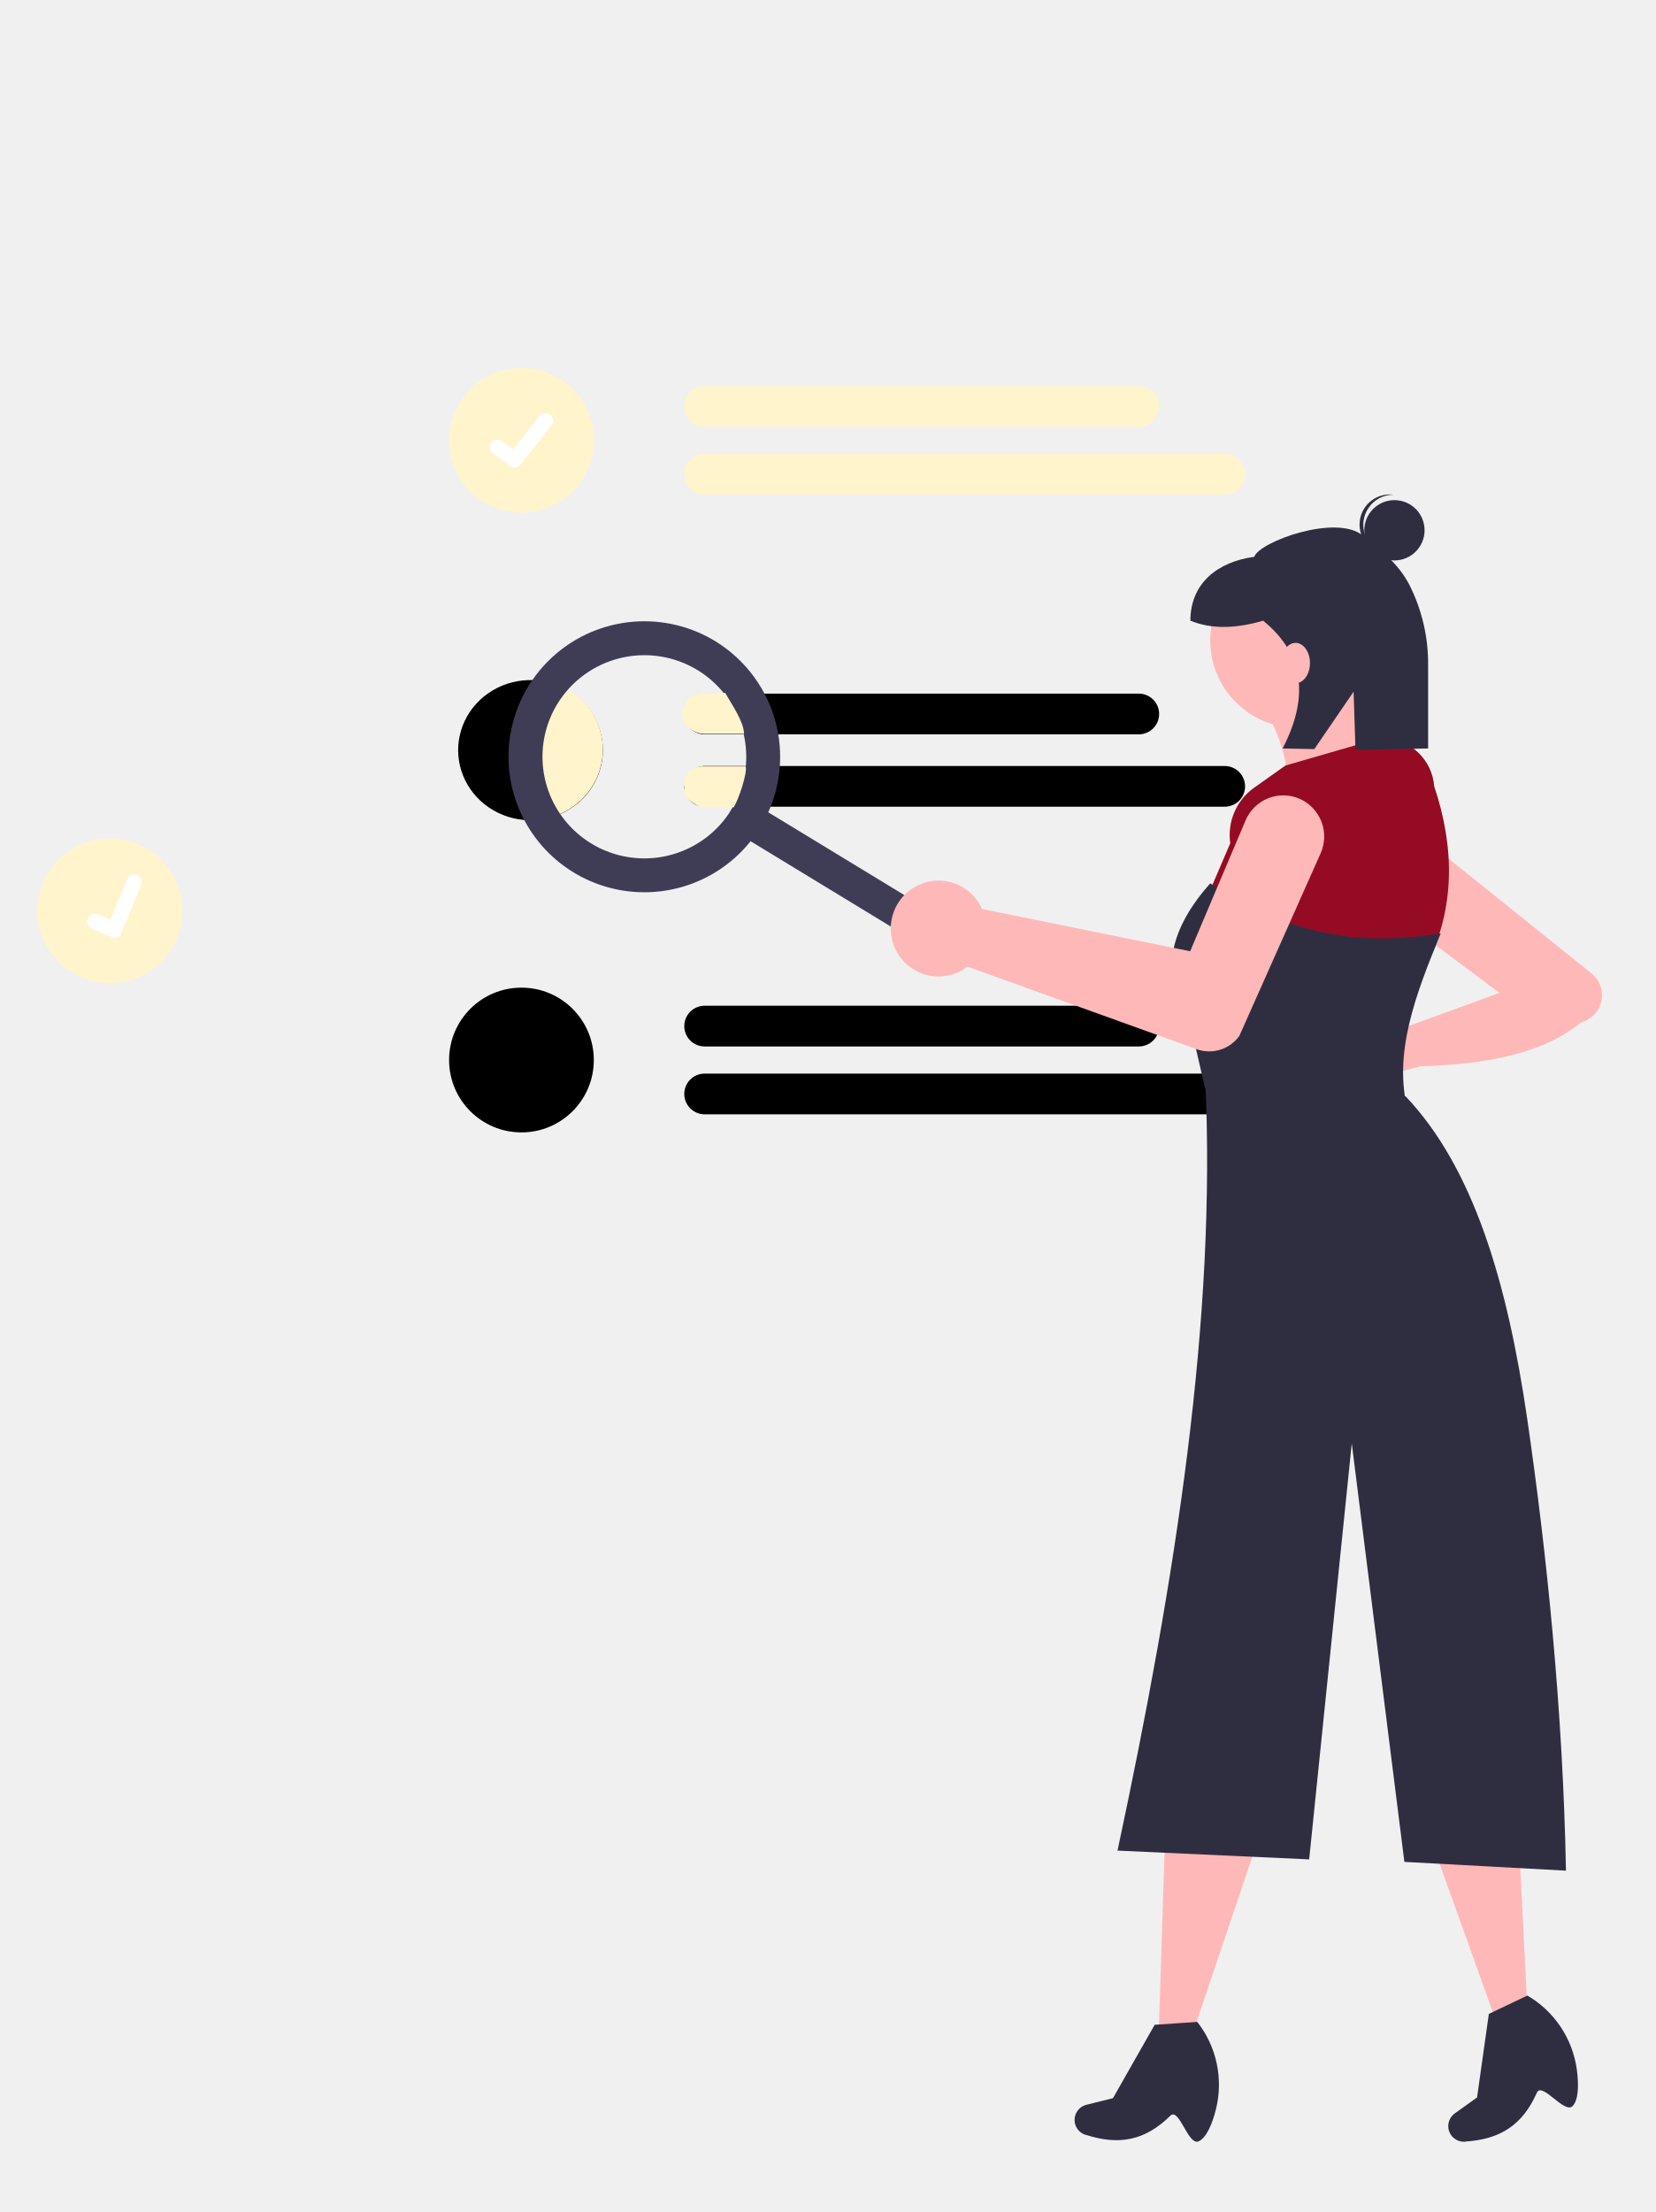
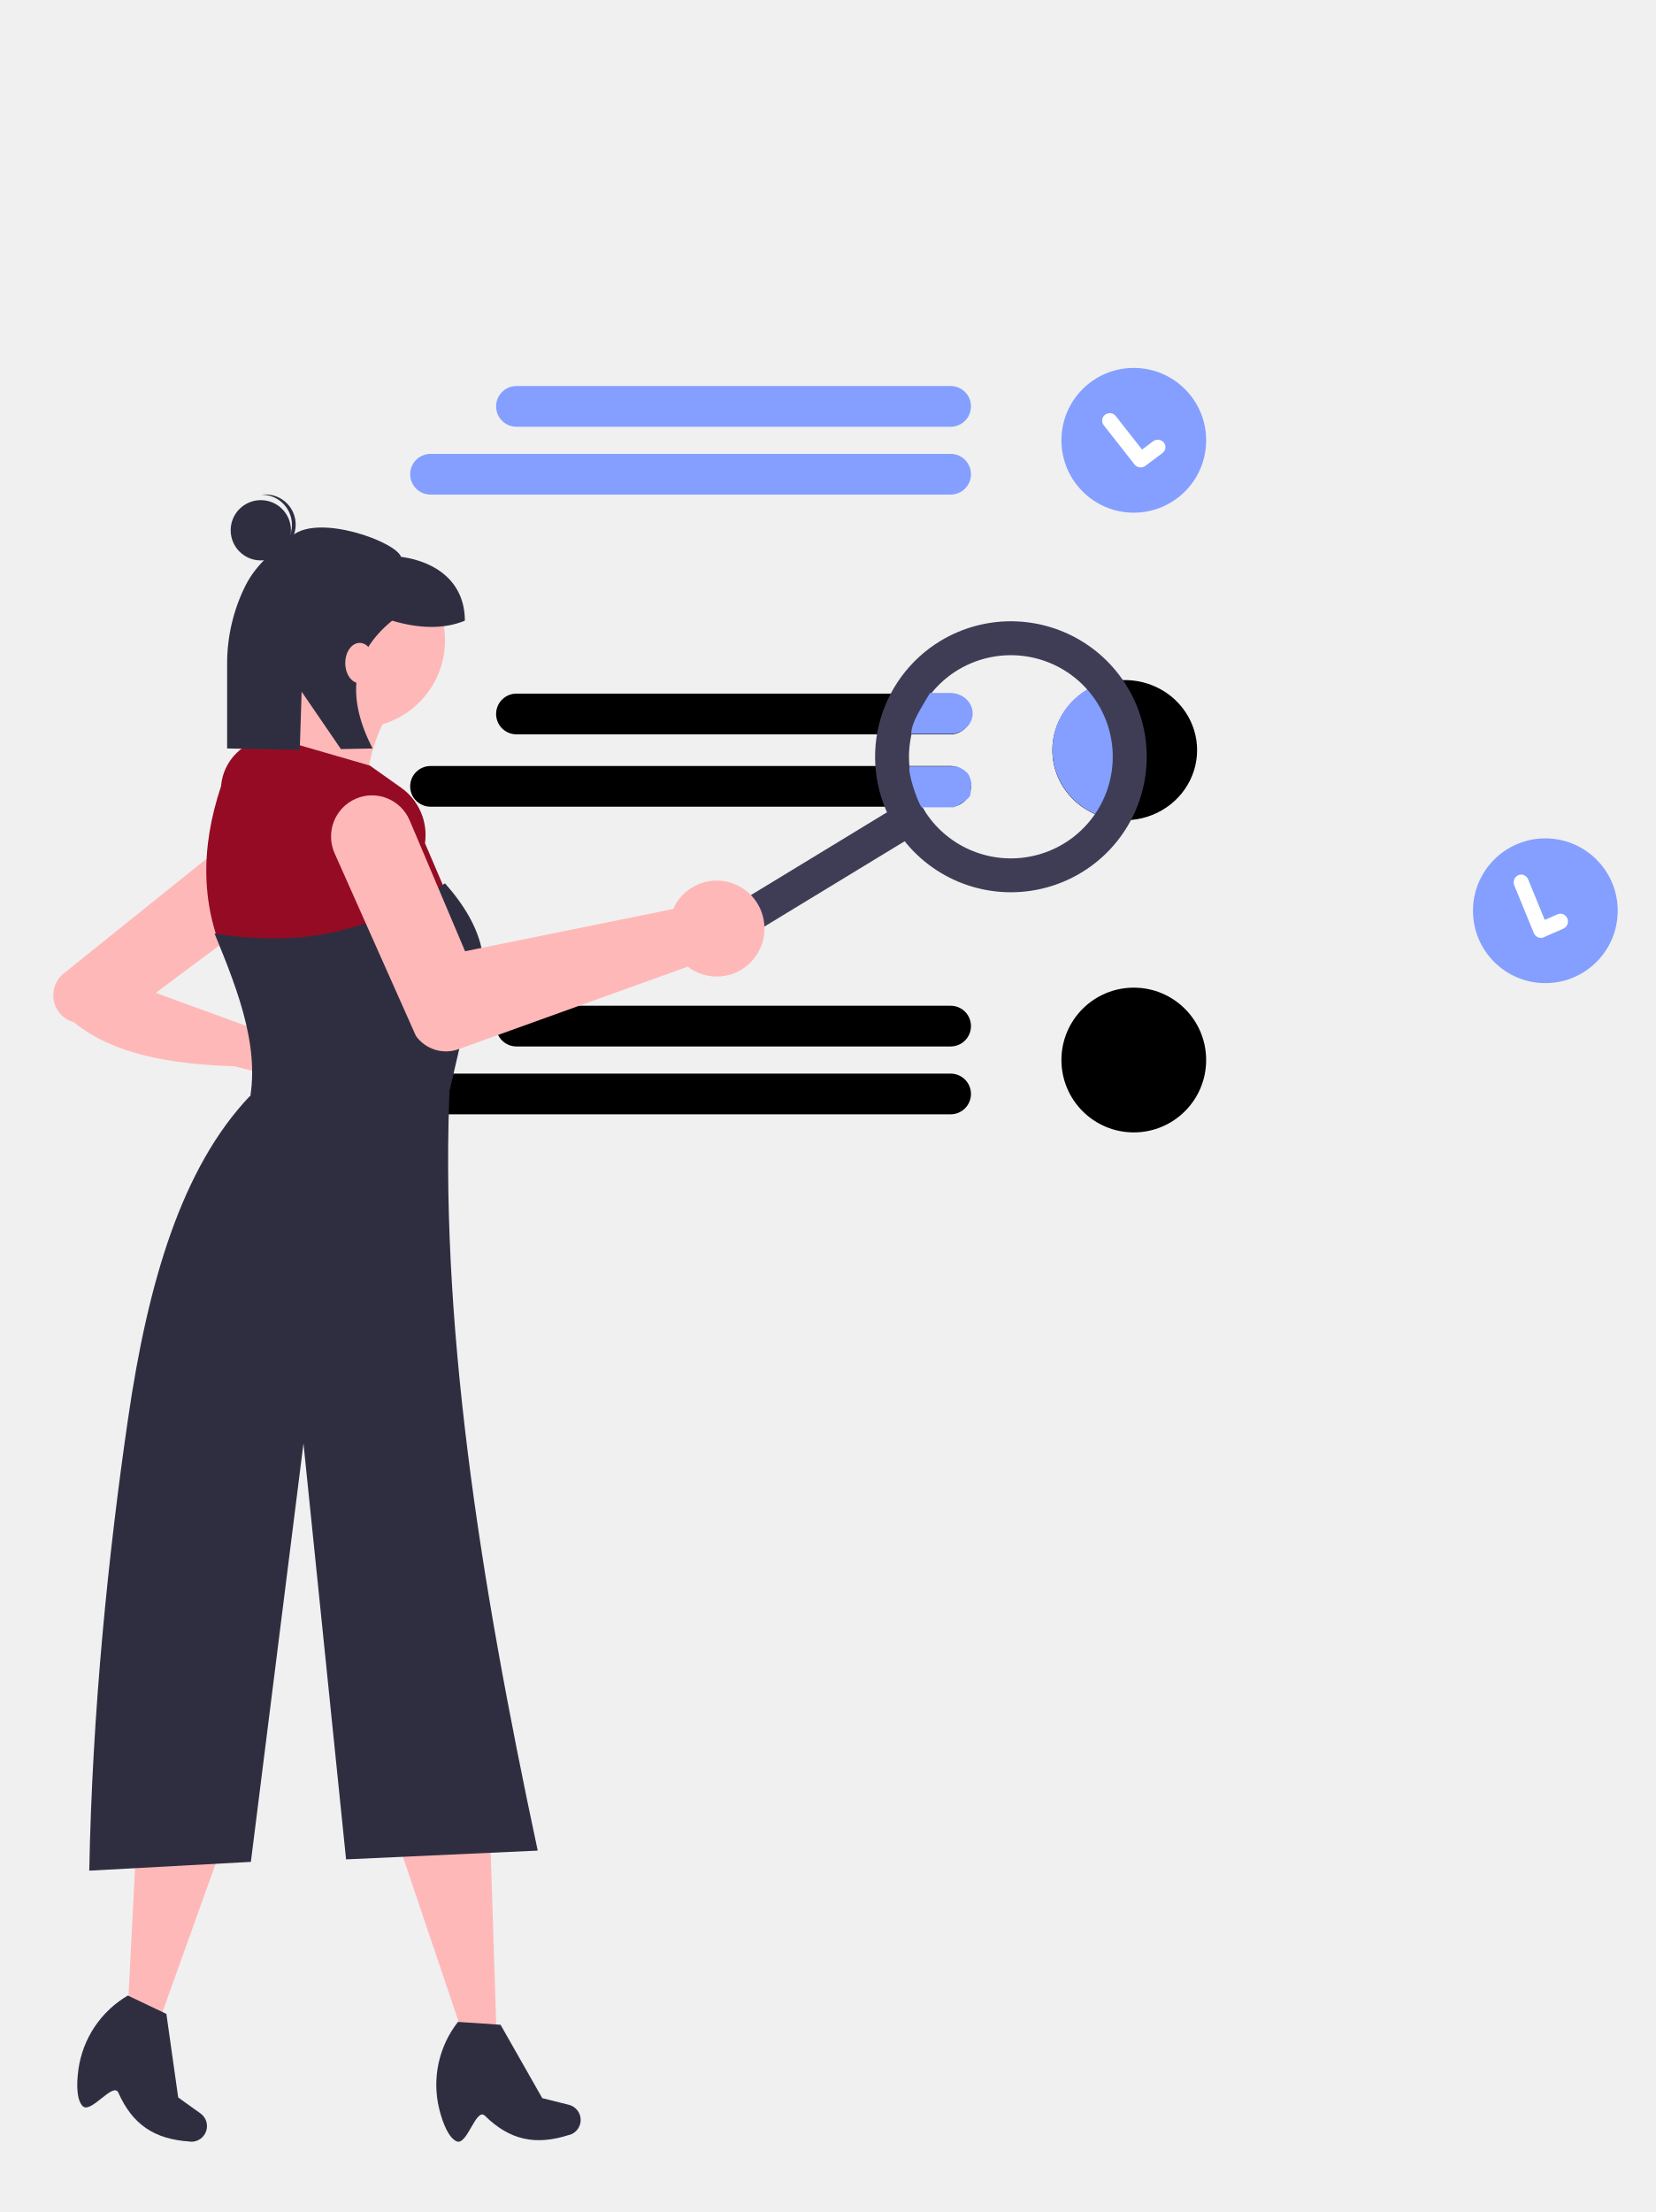
<svg xmlns="http://www.w3.org/2000/svg" width="485" height="648" viewBox="0 0 485 648" fill="none">
-   <path d="M32.202 288.005C43.912 288.005 53.405 278.512 53.405 266.802C53.405 255.093 43.912 245.6 32.202 245.6C20.493 245.6 11 255.093 11 266.802C11 278.512 20.493 288.005 32.202 288.005Z" fill="#FFF4CC" />
-   <path d="M34.078 274.681C33.619 274.804 33.133 274.769 32.695 274.582L32.668 274.57L26.921 272.046C26.654 271.929 26.412 271.758 26.209 271.544C26.006 271.33 25.846 271.077 25.737 270.799C25.629 270.521 25.574 270.223 25.577 269.923C25.579 269.623 25.639 269.326 25.752 269.05C25.866 268.774 26.03 268.523 26.237 268.313C26.444 268.103 26.689 267.937 26.957 267.825C27.226 267.713 27.513 267.657 27.803 267.66C28.093 267.664 28.379 267.726 28.645 267.844L32.369 269.485L37.248 257.59C37.362 257.314 37.526 257.064 37.732 256.855C37.939 256.645 38.183 256.479 38.451 256.367C38.719 256.255 39.006 256.198 39.296 256.201C39.585 256.204 39.871 256.266 40.137 256.383H40.138L40.108 256.461L40.139 256.383C40.676 256.621 41.1 257.069 41.319 257.63C41.537 258.192 41.531 258.82 41.303 259.377L35.562 273.363C35.429 273.685 35.226 273.971 34.969 274.199C34.712 274.427 34.408 274.591 34.08 274.677L34.078 274.681Z" fill="white" />
-   <path d="M333.684 125.012H206.448C204.87 125.012 203.356 124.383 202.239 123.265C201.123 122.147 200.496 120.63 200.496 119.049C200.496 117.467 201.123 115.95 202.239 114.832C203.356 113.714 204.87 113.085 206.448 113.085H333.684C335.262 113.085 336.776 113.714 337.893 114.832C339.009 115.95 339.636 117.467 339.636 119.049C339.636 120.63 339.009 122.147 337.893 123.265C336.776 124.383 335.262 125.012 333.684 125.012Z" fill="#FFF4CC" />
-   <path d="M358.831 144.889H206.463C204.88 144.887 203.362 144.258 202.243 143.139C201.124 142.021 200.496 140.506 200.496 138.926C200.496 137.346 201.124 135.83 202.243 134.712C203.362 133.594 204.88 132.965 206.463 132.963H358.831C359.616 132.962 360.394 133.115 361.12 133.414C361.846 133.713 362.505 134.152 363.061 134.706C363.617 135.26 364.058 135.918 364.358 136.642C364.659 137.366 364.814 138.142 364.814 138.926C364.814 139.709 364.659 140.486 364.358 141.21C364.058 141.934 363.617 142.591 363.061 143.145C362.505 143.699 361.846 144.138 361.12 144.437C360.394 144.736 359.616 144.89 358.831 144.889Z" fill="#FFF4CC" />
-   <path d="M333.684 203.195H206.448C204.87 203.195 203.356 203.824 202.239 204.942C201.123 206.06 200.496 207.577 200.496 209.158C200.496 210.74 201.123 212.257 202.239 213.375C203.356 214.493 204.87 215.122 206.448 215.122H333.684C335.263 215.122 336.777 214.493 337.893 213.375C339.009 212.257 339.636 210.74 339.636 209.158C339.636 207.577 339.009 206.06 337.893 204.942C336.777 203.824 335.263 203.195 333.684 203.195Z" fill="black" />
-   <path d="M358.839 224.398H206.471C204.886 224.398 203.366 225.026 202.246 226.144C201.125 227.263 200.496 228.779 200.496 230.361C200.496 231.942 201.125 233.459 202.246 234.577C203.366 235.696 204.886 236.324 206.471 236.324H358.839C360.424 236.324 361.943 235.696 363.064 234.577C364.184 233.459 364.814 231.942 364.814 230.361C364.814 228.779 364.184 227.263 363.064 226.144C361.943 225.026 360.424 224.398 358.839 224.398Z" fill="black" />
-   <path d="M333.684 306.557H206.448C204.87 306.557 203.356 305.928 202.239 304.81C201.123 303.692 200.496 302.175 200.496 300.594C200.496 299.012 201.123 297.495 202.239 296.377C203.356 295.259 204.87 294.63 206.448 294.63H333.684C335.262 294.63 336.776 295.259 337.893 296.377C339.009 297.495 339.636 299.012 339.636 300.594C339.636 302.175 339.009 303.692 337.893 304.81C336.776 305.928 335.262 306.557 333.684 306.557Z" fill="black" />
-   <path d="M358.831 326.434H206.463C204.88 326.432 203.362 325.803 202.243 324.684C201.124 323.566 200.496 322.051 200.496 320.471C200.496 318.891 201.124 317.375 202.243 316.257C203.362 315.139 204.88 314.51 206.463 314.508H358.831C359.616 314.507 360.394 314.66 361.12 314.959C361.846 315.258 362.505 315.697 363.061 316.251C363.617 316.805 364.058 317.463 364.358 318.187C364.659 318.911 364.814 319.687 364.814 320.471C364.814 321.254 364.659 322.031 364.358 322.755C364.058 323.479 363.617 324.136 363.061 324.69C362.505 325.244 361.846 325.683 361.12 325.982C360.394 326.281 359.616 326.435 358.831 326.434Z" fill="black" />
-   <path d="M152.791 150.189C164.5 150.189 173.993 140.697 173.993 128.987C173.993 117.277 164.5 107.785 152.791 107.785C141.081 107.785 131.588 117.277 131.588 128.987C131.588 140.697 141.081 150.189 152.791 150.189Z" fill="#FFF4CC" />
-   <path d="M150.778 136.938C150.297 136.939 149.829 136.787 149.444 136.504L149.42 136.487L144.393 132.728C144.16 132.554 143.964 132.336 143.816 132.088C143.669 131.84 143.573 131.565 143.534 131.281C143.495 130.996 143.514 130.707 143.59 130.429C143.666 130.152 143.797 129.892 143.976 129.664C144.154 129.436 144.377 129.245 144.632 129.101C144.886 128.958 145.167 128.864 145.458 128.827C145.75 128.79 146.045 128.809 146.329 128.884C146.613 128.958 146.879 129.087 147.111 129.262L150.367 131.703L158.061 121.891C158.239 121.663 158.462 121.473 158.716 121.329C158.969 121.186 159.25 121.093 159.541 121.055C159.831 121.018 160.127 121.036 160.41 121.11C160.693 121.184 160.959 121.312 161.191 121.487H161.192L161.144 121.552L161.193 121.487C161.663 121.84 161.97 122.36 162.047 122.934C162.125 123.508 161.966 124.088 161.606 124.548L152.557 136.084C152.348 136.35 152.078 136.565 151.77 136.712C151.462 136.86 151.123 136.936 150.78 136.935L150.778 136.938Z" fill="white" />
-   <path d="M176.643 219.758C176.644 222.455 176.097 225.125 175.032 227.617C173.967 230.109 172.406 232.373 170.437 234.281C168.468 236.188 166.131 237.701 163.558 238.734C160.986 239.766 158.228 240.298 155.443 240.298C155.261 240.302 155.079 240.295 154.897 240.277C150.728 240.174 146.683 238.882 143.268 236.563C139.854 234.245 137.221 231.002 135.7 227.242C134.178 223.481 133.836 219.37 134.715 215.422C135.595 211.474 137.657 207.865 140.644 205.047C143.631 202.228 147.41 200.325 151.508 199.576C155.607 198.827 159.842 199.265 163.684 200.835C167.527 202.405 170.806 205.038 173.111 208.404C175.416 211.77 176.644 215.719 176.643 219.758Z" fill="black" />
-   <path d="M152.791 331.734C164.5 331.734 173.993 322.242 173.993 310.532C173.993 298.822 164.5 289.33 152.791 289.33C141.081 289.33 131.588 298.822 131.588 310.532C131.588 322.242 141.081 331.734 152.791 331.734Z" fill="black" />
-   <path d="M176.643 219.61C176.644 222.326 176.094 225.016 175.023 227.526C173.953 230.036 172.383 232.316 170.403 234.238C168.424 236.159 166.074 237.683 163.488 238.723C160.901 239.763 158.129 240.298 155.329 240.298C155.146 240.302 154.962 240.295 154.78 240.277C152.026 233.613 150.964 226.404 151.684 219.259C152.405 212.113 154.886 205.24 158.918 199.22C163.877 200.045 168.376 202.543 171.619 206.274C174.863 210.006 176.642 214.729 176.643 219.61Z" fill="#FFF4CC" />
-   <path d="M280.838 277.674C280.151 278.797 279.044 279.602 277.762 279.912C276.479 280.222 275.126 280.011 273.999 279.326L215.947 244.015C215.389 243.676 214.904 243.23 214.519 242.704C214.134 242.178 213.856 241.581 213.703 240.948C213.549 240.314 213.521 239.657 213.622 239.013C213.723 238.369 213.95 237.752 214.29 237.196C214.631 236.639 215.078 236.155 215.605 235.771C216.133 235.387 216.732 235.111 217.367 234.957C218.002 234.804 218.661 234.777 219.306 234.877C219.952 234.978 220.571 235.204 221.129 235.543L279.181 270.854C280.308 271.539 281.115 272.643 281.426 273.922C281.737 275.201 281.525 276.55 280.838 277.674Z" fill="#3F3D56" />
-   <path d="M222.786 242.363C218.686 249.065 212.686 254.405 205.543 257.706C198.401 261.007 190.437 262.123 182.659 260.911C174.881 259.699 167.638 256.214 161.846 250.897C156.054 245.58 151.973 238.669 150.119 231.039C148.265 223.409 148.722 215.403 151.432 208.032C154.141 200.661 158.982 194.257 165.341 189.629C171.701 185.001 179.294 182.358 187.159 182.034C195.025 181.709 202.811 183.718 209.532 187.806C218.535 193.297 224.987 202.124 227.471 212.352C229.956 222.579 228.271 233.373 222.786 242.363ZM163.318 206.191C160.243 211.218 158.733 217.041 158.977 222.924C159.221 228.806 161.208 234.485 164.689 239.241C168.169 243.998 172.986 247.618 178.53 249.644C184.073 251.671 190.095 252.013 195.833 250.626C201.572 249.24 206.769 246.188 210.768 241.856C214.767 237.524 217.388 232.107 218.3 226.29C219.211 220.472 218.372 214.516 215.889 209.174C213.406 203.832 209.391 199.344 204.35 196.278C197.588 192.176 189.471 190.915 181.779 192.774C174.086 194.632 167.447 199.457 163.318 206.191Z" fill="#3F3D56" />
-   <path d="M349.828 594.594H339.551L341.386 537.702L368.548 539.17L349.828 594.594Z" fill="#FFB8B8" />
-   <path d="M351.231 627.29C348.129 628.706 345.53 617.235 342.914 619.807C335.594 627 328.032 628.566 318.263 625.425L318.036 625.387C317.447 625.198 316.902 624.891 316.435 624.484C315.967 624.078 315.587 623.581 315.318 623.024C315.048 622.466 314.894 621.86 314.866 621.241C314.838 620.623 314.935 620.005 315.153 619.425C315.413 618.731 315.838 618.111 316.39 617.618C316.943 617.124 317.608 616.773 318.327 616.593L326.111 614.647L338.333 593.153L350.809 592.31C353.591 595.857 355.532 599.987 356.487 604.392C357.442 608.796 357.385 613.36 356.322 617.739C355.19 622.361 353.442 626.281 351.231 627.29Z" fill="#2F2E41" />
-   <path d="M447.467 587.074L437.91 590.854L418.691 537.275L444.489 528.65L447.467 587.074Z" fill="#FFB8B8" />
-   <path d="M460.796 616.962C458.432 619.42 451.797 609.709 450.31 613.063C446.149 622.443 439.693 626.681 429.453 627.354L429.229 627.402C428.611 627.442 427.991 627.357 427.407 627.151C426.823 626.945 426.287 626.623 425.831 626.204C425.376 625.785 425.01 625.277 424.756 624.712C424.502 624.148 424.365 623.537 424.354 622.918C424.341 622.177 424.508 621.444 424.841 620.782C425.173 620.12 425.662 619.548 426.264 619.117L432.787 614.444L436.247 589.962L447.539 584.59C451.43 586.864 454.754 589.991 457.262 593.736C459.77 597.48 461.396 601.745 462.018 606.208C462.665 610.922 462.482 615.21 460.796 616.962Z" fill="#2F2E41" />
-   <path d="M416.266 312.361L400.488 316.418C399.294 316.725 398.047 316.761 396.837 316.523C395.627 316.285 394.486 315.779 393.498 315.042C392.509 314.306 391.698 313.357 391.124 312.266C390.55 311.176 390.227 309.97 390.18 308.738C390.136 307.605 390.326 306.476 390.738 305.42C391.15 304.364 391.775 303.404 392.574 302.6C393.373 301.796 394.329 301.165 395.383 300.746C396.436 300.328 397.565 300.131 398.698 300.167L412.596 300.616L439.377 290.864L414.064 271.986L417 245.559L466.332 285.163C467.211 285.869 467.936 286.749 468.46 287.748C468.983 288.748 469.295 289.844 469.375 290.969C469.511 292.861 468.986 294.74 467.89 296.288C466.794 297.836 465.196 298.956 463.367 299.457C451.808 308.89 434.968 311.779 416.266 312.361Z" fill="#FFB8B8" />
-   <path d="M380.296 213.259C394.486 213.259 405.989 201.756 405.989 187.566C405.989 173.376 394.486 161.873 380.296 161.873C366.106 161.873 354.603 173.376 354.603 187.566C354.603 201.756 366.106 213.259 380.296 213.259Z" fill="#FFB8B8" />
-   <path d="M411.862 222.802L377.36 236.75C378.373 225.843 375.514 214.928 369.285 205.918L397.914 199.311C397.542 208.055 402.27 215.871 411.862 222.802Z" fill="#FFB8B8" />
-   <path d="M418.102 282.63C390.289 284.856 375.076 281.163 351.667 267.582L360.476 247.027C360.034 243.932 360.453 240.775 361.689 237.904C362.924 235.032 364.928 232.556 367.479 230.749L376.626 224.27L404.521 216.195L405.772 216.258C409.483 216.443 412.999 217.976 415.661 220.567C418.323 223.159 419.949 226.633 420.234 230.337C426.294 248.448 426.334 265.954 418.102 282.63Z" fill="#960B24" />
-   <path d="M412.596 325.574L353.135 318.968L348.73 299.881C338.967 285.144 343.229 271.644 354.603 258.773C375.336 272.079 394.581 277.828 422.139 273.454C414.81 291.278 408.042 308.794 412.596 325.574Z" fill="#2F2E41" />
-   <path d="M458.843 548.003L411.495 545.434L396.079 422.841L383.599 544.7L327.442 542.13C344.572 462.019 356.473 385.968 353.135 316.031L411.862 321.17C431.765 342.156 441.648 375.655 447.465 415.5C453.283 455.345 457.971 501.536 458.843 548.003Z" fill="#2F2E41" />
-   <path d="M408.58 164.176C413.457 164.176 417.411 160.222 417.411 155.345C417.411 150.467 413.457 146.514 408.58 146.514C403.703 146.514 399.749 150.467 399.749 155.345C399.749 160.222 403.703 164.176 408.58 164.176Z" fill="#2F2E41" />
-   <path d="M399.48 153.183C399.625 150.942 400.619 148.841 402.259 147.308C403.899 145.774 406.062 144.923 408.307 144.929C408.125 144.906 407.944 144.877 407.758 144.866C405.421 144.715 403.12 145.5 401.36 147.046C399.601 148.593 398.529 150.775 398.379 153.112C398.228 155.449 399.013 157.751 400.559 159.51C402.106 161.269 404.288 162.341 406.625 162.492C406.811 162.504 406.994 162.499 407.178 162.499C404.95 162.217 402.914 161.097 401.484 159.366C400.054 157.635 399.337 155.424 399.48 153.183Z" fill="#2F2E41" />
-   <path d="M399.43 156.954C391.554 150.42 368.963 158.724 367.506 163.117C356.855 164.569 348.791 170.783 348.791 181.832C355.123 184.426 362.325 184.106 370.11 181.832C382.52 191.945 383.37 204.659 375.823 219.261L385.108 219.447L396.617 202.626L397.168 219.688L418.451 219.261V194.81C418.52 186.68 416.649 178.651 412.993 171.39C409.676 164.946 404.529 161.184 399.43 156.954Z" fill="#2F2E41" />
-   <path d="M379.611 200.154C381.944 200.154 383.834 197.507 383.834 194.241C383.834 190.976 381.944 188.329 379.611 188.329C377.279 188.329 375.388 190.976 375.388 194.241C375.388 197.507 377.279 200.154 379.611 200.154Z" fill="#FFB8B8" />
-   <path d="M266.314 260.989C267.861 259.762 269.649 258.877 271.56 258.392C273.471 257.907 275.463 257.834 277.405 258.177C279.346 258.519 281.194 259.27 282.827 260.38C284.459 261.49 285.84 262.934 286.878 264.617C287.205 265.151 287.493 265.708 287.742 266.283L348.729 278.666L364.967 240.332C365.587 238.868 366.49 237.541 367.624 236.429C368.757 235.317 370.099 234.441 371.572 233.853C373.044 233.265 374.618 232.975 376.202 233.002C377.786 233.028 379.349 233.369 380.802 234.006C382.254 234.642 383.566 235.561 384.663 236.71C385.759 237.859 386.619 239.215 387.191 240.7C387.763 242.184 388.037 243.768 387.996 245.359C387.956 246.95 387.602 248.518 386.955 249.971L363.16 303.414L363.094 303.529C361.714 305.424 359.762 306.821 357.529 307.514C355.296 308.207 352.9 308.158 350.697 307.374L283.48 283.175C283.119 283.458 282.744 283.722 282.355 283.966C280.679 285.009 278.803 285.684 276.849 285.948C274.895 286.211 272.908 286.057 271.017 285.496C269.127 284.934 267.376 283.977 265.879 282.688C264.383 281.4 263.174 279.807 262.332 278.017C262.161 277.655 262.006 277.289 261.868 276.919C260.844 274.132 260.723 271.091 261.521 268.23C262.319 265.37 263.997 262.835 266.314 260.989Z" fill="#FFB8B8" />
-   <path d="M200 209.005C200.003 207.414 200.699 205.888 201.934 204.762C203.17 203.636 204.845 203.003 206.592 203H212.5C214.5 206.5 218 211.5 218 215H206.592C204.846 215 203.171 214.368 201.935 213.244C200.7 212.121 200.004 210.596 200 209.005Z" fill="#FFF4CC" />
-   <path d="M200.5 230.5C200 229.5 201 227 201.5 226.5C202 226 203.658 224.5 205.5 224.5H218.5C219 226.5 216.5 234 215 236.5H205.5C203 235.5 201.489 233.987 201 233.5C200.511 233.013 200.501 231.189 200.5 230.5Z" fill="#FFF4CC" />
+   <path d="M452.798 288.005C441.088 288.005 431.595 278.512 431.595 266.802C431.595 255.093 441.088 245.6 452.798 245.6C464.507 245.6 474 255.093 474 266.802C474 278.512 464.507 288.005 452.798 288.005Z" fill="#849FFF" />
+   <path d="M450.921 274.681C451.381 274.804 451.866 274.769 452.305 274.582L452.332 274.57L458.079 272.046C458.346 271.929 458.588 271.758 458.791 271.544C458.994 271.33 459.154 271.077 459.263 270.799C459.371 270.521 459.426 270.223 459.423 269.923C459.421 269.623 459.361 269.326 459.248 269.05C459.134 268.774 458.97 268.523 458.763 268.313C458.556 268.103 458.311 267.937 458.043 267.825C457.774 267.713 457.487 267.657 457.197 267.66C456.907 267.664 456.621 267.726 456.355 267.844L452.631 269.485L447.752 257.59C447.638 257.314 447.474 257.064 447.268 256.855C447.061 256.645 446.817 256.479 446.549 256.367C446.28 256.255 445.994 256.198 445.704 256.201C445.415 256.204 445.129 256.266 444.863 256.383H444.862L444.892 256.461L444.861 256.383C444.324 256.621 443.9 257.069 443.681 257.63C443.463 258.192 443.469 258.82 443.697 259.377L449.437 273.363C449.571 273.685 449.774 273.971 450.031 274.199C450.288 274.427 450.592 274.591 450.92 274.677L450.921 274.681Z" fill="white" />
+   <path d="M151.316 125.012H278.552C280.13 125.012 281.644 124.383 282.761 123.265C283.877 122.147 284.504 120.63 284.504 119.049C284.504 117.467 283.877 115.95 282.761 114.832C281.644 113.714 280.13 113.085 278.552 113.085H151.316C149.738 113.085 148.224 113.714 147.107 114.832C145.991 115.95 145.364 117.467 145.364 119.049C145.364 120.63 145.991 122.147 147.107 123.265C148.224 124.383 149.738 125.012 151.316 125.012Z" fill="#849FFF" />
+   <path d="M126.169 144.889H278.537C280.12 144.887 281.638 144.258 282.757 143.139C283.876 142.021 284.504 140.506 284.504 138.926C284.504 137.346 283.876 135.83 282.757 134.712C281.638 133.594 280.12 132.965 278.537 132.963H126.169C125.384 132.962 124.606 133.115 123.88 133.414C123.154 133.713 122.495 134.152 121.939 134.706C121.383 135.26 120.942 135.918 120.642 136.642C120.341 137.366 120.186 138.142 120.186 138.926C120.186 139.709 120.341 140.486 120.642 141.21C120.942 141.934 121.383 142.591 121.939 143.145C122.495 143.699 123.154 144.138 123.88 144.437C124.606 144.736 125.384 144.89 126.169 144.889Z" fill="#849FFF" />
+   <path d="M151.316 203.195H278.552C280.13 203.195 281.644 203.824 282.761 204.942C283.877 206.06 284.504 207.577 284.504 209.158C284.504 210.74 283.877 212.257 282.761 213.375C281.644 214.493 280.13 215.122 278.552 215.122H151.316C149.737 215.122 148.223 214.493 147.107 213.375C145.991 212.257 145.364 210.74 145.364 209.158C145.364 207.577 145.991 206.06 147.107 204.942C148.223 203.824 149.737 203.195 151.316 203.195Z" fill="black" />
+   <path d="M126.161 224.398H278.529C280.114 224.398 281.634 225.026 282.754 226.144C283.875 227.263 284.504 228.779 284.504 230.361C284.504 231.942 283.875 233.459 282.754 234.577C281.634 235.696 280.114 236.324 278.529 236.324H126.161C124.576 236.324 123.057 235.696 121.936 234.577C120.816 233.459 120.186 231.942 120.186 230.361C120.186 228.779 120.816 227.263 121.936 226.144C123.057 225.026 124.576 224.398 126.161 224.398Z" fill="black" />
+   <path d="M151.316 306.557H278.552C280.13 306.557 281.644 305.928 282.761 304.81C283.877 303.692 284.504 302.175 284.504 300.594C284.504 299.012 283.877 297.495 282.761 296.377C281.644 295.259 280.13 294.63 278.552 294.63H151.316C149.738 294.63 148.224 295.259 147.107 296.377C145.991 297.495 145.364 299.012 145.364 300.594C145.364 302.175 145.991 303.692 147.107 304.81C148.224 305.928 149.738 306.557 151.316 306.557Z" fill="black" />
+   <path d="M126.169 326.434H278.537C280.12 326.432 281.638 325.803 282.757 324.684C283.876 323.566 284.504 322.051 284.504 320.471C284.504 318.891 283.876 317.375 282.757 316.257C281.638 315.139 280.12 314.51 278.537 314.508H126.169C125.384 314.507 124.606 314.66 123.88 314.959C123.154 315.258 122.495 315.697 121.939 316.251C121.383 316.805 120.942 317.463 120.642 318.187C120.341 318.911 120.186 319.687 120.186 320.471C120.186 321.254 120.341 322.031 120.642 322.755C120.942 323.479 121.383 324.136 121.939 324.69C122.495 325.244 123.154 325.683 123.88 325.982C124.606 326.281 125.384 326.435 126.169 326.434Z" fill="black" />
+   <path d="M332.209 150.189C320.5 150.189 311.007 140.697 311.007 128.987C311.007 117.277 320.5 107.785 332.209 107.785C343.919 107.785 353.412 117.277 353.412 128.987C353.412 140.697 343.919 150.189 332.209 150.189Z" fill="#849FFF" />
+   <path d="M334.222 136.938C334.703 136.939 335.171 136.787 335.556 136.504L335.58 136.487L340.607 132.728C340.84 132.554 341.036 132.336 341.184 132.088C341.331 131.84 341.427 131.565 341.466 131.281C341.505 130.996 341.486 130.707 341.41 130.429C341.334 130.152 341.203 129.892 341.024 129.664C340.846 129.436 340.623 129.245 340.368 129.101C340.114 128.958 339.833 128.864 339.542 128.827C339.25 128.79 338.955 128.809 338.671 128.884C338.387 128.958 338.121 129.087 337.889 129.262L334.633 131.703L326.939 121.891C326.761 121.663 326.538 121.473 326.284 121.329C326.031 121.186 325.75 121.093 325.459 121.055C325.169 121.018 324.873 121.036 324.59 121.11C324.307 121.184 324.041 121.312 323.809 121.487H323.808L323.856 121.552L323.807 121.487C323.337 121.84 323.03 122.36 322.953 122.934C322.875 123.508 323.034 124.088 323.394 124.548L332.443 136.084C332.652 136.35 332.922 136.565 333.23 136.712C333.538 136.86 333.877 136.936 334.22 136.935L334.222 136.938Z" fill="white" />
+   <path d="M308.357 219.758C308.356 222.455 308.903 225.125 309.968 227.617C311.033 230.109 312.594 232.373 314.563 234.281C316.532 236.188 318.869 237.701 321.442 238.734C324.014 239.766 326.772 240.298 329.557 240.298C329.739 240.302 329.921 240.295 330.103 240.277C334.272 240.174 338.317 238.882 341.732 236.563C345.146 234.245 347.779 231.002 349.3 227.242C350.822 223.481 351.164 219.37 350.285 215.422C349.405 211.474 347.343 207.865 344.356 205.047C341.369 202.228 337.59 200.325 333.492 199.576C329.393 198.827 325.158 199.265 321.316 200.835C317.473 202.405 314.194 205.038 311.889 208.404C309.584 211.77 308.356 215.719 308.357 219.758Z" fill="black" />
+   <path d="M332.209 331.734C320.5 331.734 311.007 322.242 311.007 310.532C311.007 298.822 320.5 289.33 332.209 289.33C343.919 289.33 353.412 298.822 353.412 310.532C353.412 322.242 343.919 331.734 332.209 331.734Z" fill="black" />
+   <path d="M308.357 219.61C308.356 222.326 308.906 225.016 309.977 227.526C311.047 230.036 312.617 232.316 314.597 234.238C316.576 236.159 318.926 237.683 321.512 238.723C324.099 239.763 326.871 240.298 329.671 240.298C329.854 240.302 330.038 240.295 330.22 240.277C332.974 233.613 334.036 226.404 333.316 219.259C332.595 212.113 330.114 205.24 326.082 199.22C321.123 200.045 316.624 202.543 313.381 206.274C310.137 210.006 308.358 214.729 308.357 219.61Z" fill="#849FFF" />
+   <path d="M204.162 277.674C204.849 278.797 205.956 279.602 207.238 279.912C208.521 280.222 209.874 280.011 211.001 279.326L269.053 244.015C269.611 243.676 270.096 243.23 270.481 242.704C270.866 242.178 271.144 241.581 271.297 240.948C271.451 240.314 271.479 239.657 271.378 239.013C271.277 238.369 271.05 237.752 270.71 237.196C270.369 236.639 269.922 236.155 269.395 235.771C268.867 235.387 268.268 235.111 267.633 234.957C266.998 234.804 266.339 234.777 265.694 234.877C265.048 234.978 264.429 235.204 263.871 235.543L205.819 270.854C204.692 271.539 203.885 272.643 203.574 273.922C203.263 275.201 203.475 276.55 204.162 277.674Z" fill="#3F3D56" />
+   <path d="M262.214 242.363C266.314 249.065 272.314 254.405 279.457 257.706C286.599 261.007 294.563 262.123 302.341 260.911C310.119 259.699 317.362 256.214 323.154 250.897C328.946 245.58 333.027 238.669 334.881 231.039C336.735 223.409 336.278 215.403 333.568 208.032C330.859 200.661 326.018 194.257 319.659 189.629C313.299 185.001 305.706 182.358 297.841 182.034C289.975 181.709 282.189 183.718 275.468 187.806C266.465 193.297 260.013 202.124 257.529 212.352C255.044 222.579 256.729 233.373 262.214 242.363ZM321.682 206.191C324.757 211.218 326.267 217.041 326.023 222.924C325.779 228.806 323.792 234.485 320.311 239.241C316.831 243.998 312.014 247.618 306.47 249.644C300.927 251.671 294.905 252.013 289.167 250.626C283.428 249.24 278.231 246.188 274.232 241.856C270.233 237.524 267.612 232.107 266.7 226.29C265.789 220.472 266.628 214.516 269.111 209.174C271.594 203.832 275.609 199.344 280.65 196.278C287.412 192.176 295.529 190.915 303.221 192.774C310.914 194.632 317.553 199.457 321.682 206.191Z" fill="#3F3D56" />
+   <path d="M135.172 594.594H145.449L143.614 537.702L116.452 539.17L135.172 594.594Z" fill="#FFB8B8" />
+   <path d="M133.769 627.29C136.871 628.706 139.47 617.235 142.086 619.807C149.406 627 156.968 628.566 166.737 625.425L166.964 625.387C167.553 625.198 168.098 624.891 168.565 624.484C169.033 624.078 169.413 623.581 169.682 623.024C169.952 622.466 170.106 621.86 170.134 621.241C170.162 620.623 170.065 620.005 169.847 619.425C169.587 618.731 169.162 618.111 168.61 617.618C168.057 617.124 167.392 616.773 166.673 616.593L158.889 614.647L146.667 593.153L134.191 592.31C131.409 595.857 129.468 599.987 128.513 604.392C127.558 608.796 127.615 613.36 128.678 617.739C129.81 622.361 131.558 626.281 133.769 627.29Z" fill="#2F2E41" />
+   <path d="M37.533 587.074L47.09 590.854L66.309 537.275L40.511 528.65L37.533 587.074Z" fill="#FFB8B8" />
+   <path d="M24.204 616.962C26.568 619.42 33.203 609.709 34.69 613.063C38.851 622.443 45.307 626.681 55.547 627.354L55.771 627.402C56.389 627.442 57.009 627.357 57.593 627.151C58.177 626.945 58.713 626.623 59.169 626.204C59.624 625.785 59.99 625.277 60.244 624.712C60.498 624.148 60.635 623.537 60.646 622.918C60.659 622.177 60.492 621.444 60.159 620.782C59.827 620.12 59.338 619.548 58.736 619.117L52.213 614.444L48.753 589.962L37.461 584.59C33.57 586.864 30.246 589.991 27.738 593.736C25.23 597.48 23.604 601.745 22.982 606.208C22.335 610.922 22.518 615.21 24.204 616.962Z" fill="#2F2E41" />
+   <path d="M68.734 312.361L84.512 316.418C85.706 316.725 86.953 316.761 88.163 316.523C89.373 316.285 90.514 315.779 91.502 315.042C92.491 314.306 93.302 313.357 93.876 312.266C94.45 311.176 94.773 309.97 94.82 308.738C94.864 307.605 94.674 306.476 94.262 305.42C93.85 304.364 93.225 303.404 92.426 302.6C91.627 301.796 90.671 301.165 89.617 300.746C88.564 300.328 87.435 300.131 86.302 300.167L72.404 300.616L45.623 290.864L70.936 271.986L68 245.559L18.668 285.163C17.789 285.869 17.064 286.749 16.54 287.748C16.017 288.748 15.705 289.844 15.625 290.969C15.489 292.861 16.014 294.74 17.11 296.288C18.206 297.836 19.804 298.956 21.633 299.457C33.192 308.89 50.032 311.779 68.734 312.361Z" fill="#FFB8B8" />
+   <path d="M104.704 213.259C90.514 213.259 79.011 201.756 79.011 187.566C79.011 173.376 90.514 161.873 104.704 161.873C118.894 161.873 130.397 173.376 130.397 187.566C130.397 201.756 118.894 213.259 104.704 213.259Z" fill="#FFB8B8" />
+   <path d="M73.138 222.802L107.64 236.75C106.627 225.843 109.486 214.928 115.715 205.918L87.086 199.311C87.458 208.055 82.73 215.871 73.138 222.802Z" fill="#FFB8B8" />
+   <path d="M66.898 282.63C94.711 284.856 109.924 281.163 133.333 267.582L124.524 247.027C124.966 243.932 124.547 240.775 123.311 237.904C122.076 235.032 120.072 232.556 117.521 230.749L108.374 224.27L80.479 216.195L79.228 216.258C75.517 216.443 72.001 217.976 69.339 220.567C66.677 223.159 65.051 226.633 64.766 230.337C58.706 248.448 58.666 265.954 66.898 282.63Z" fill="#960B24" />
+   <path d="M72.404 325.574L131.865 318.968L136.27 299.881C146.033 285.144 141.771 271.644 130.397 258.773C109.664 272.079 90.419 277.828 62.861 273.454C70.19 291.278 76.958 308.794 72.404 325.574Z" fill="#2F2E41" />
+   <path d="M26.157 548.003L73.505 545.434L88.921 422.841L101.401 544.7L157.558 542.13C140.428 462.019 128.527 385.968 131.865 316.031L73.138 321.17C53.235 342.156 43.352 375.655 37.535 415.5C31.717 455.345 27.029 501.536 26.157 548.003Z" fill="#2F2E41" />
+   <path d="M76.42 164.176C71.543 164.176 67.589 160.222 67.589 155.345C67.589 150.467 71.543 146.514 76.42 146.514C81.297 146.514 85.251 150.467 85.251 155.345C85.251 160.222 81.297 164.176 76.42 164.176Z" fill="#2F2E41" />
+   <path d="M85.52 153.183C85.375 150.942 84.381 148.841 82.741 147.308C81.101 145.774 78.938 144.923 76.693 144.929C76.875 144.906 77.056 144.877 77.242 144.866C79.579 144.715 81.88 145.5 83.64 147.046C85.399 148.593 86.471 150.775 86.621 153.112C86.772 155.449 85.987 157.751 84.441 159.51C82.894 161.269 80.712 162.341 78.375 162.492C78.189 162.504 78.006 162.499 77.822 162.499C80.05 162.217 82.086 161.097 83.516 159.366C84.946 157.635 85.663 155.424 85.52 153.183Z" fill="#2F2E41" />
+   <path d="M85.57 156.954C93.446 150.42 116.037 158.724 117.494 163.117C128.145 164.569 136.209 170.783 136.209 181.832C129.877 184.426 122.675 184.106 114.89 181.832C102.48 191.945 101.63 204.659 109.177 219.261L99.892 219.447L88.383 202.626L87.832 219.688L66.549 219.261V194.81C66.48 186.68 68.351 178.651 72.007 171.39C75.324 164.946 80.471 161.184 85.57 156.954Z" fill="#2F2E41" />
+   <path d="M105.389 200.154C103.056 200.154 101.166 197.507 101.166 194.241C101.166 190.976 103.056 188.329 105.389 188.329C107.721 188.329 109.612 190.976 109.612 194.241C109.612 197.507 107.721 200.154 105.389 200.154Z" fill="#FFB8B8" />
+   <path d="M218.686 260.989C217.139 259.762 215.351 258.877 213.44 258.392C211.529 257.907 209.537 257.834 207.595 258.177C205.654 258.519 203.806 259.27 202.173 260.38C200.541 261.49 199.16 262.934 198.122 264.617C197.795 265.151 197.507 265.708 197.258 266.283L136.271 278.666L120.033 240.332C119.413 238.868 118.51 237.541 117.376 236.429C116.243 235.317 114.901 234.441 113.428 233.853C111.956 233.265 110.382 232.975 108.798 233.002C107.214 233.028 105.651 233.369 104.198 234.006C102.746 234.642 101.434 235.561 100.337 236.71C99.241 237.859 98.381 239.215 97.809 240.7C97.237 242.184 96.963 243.768 97.004 245.359C97.044 246.95 97.398 248.518 98.045 249.971L121.84 303.414L121.906 303.529C123.286 305.424 125.238 306.821 127.471 307.514C129.704 308.207 132.1 308.158 134.303 307.374L201.52 283.175C201.881 283.458 202.256 283.722 202.645 283.966C204.321 285.009 206.197 285.684 208.151 285.948C210.105 286.211 212.092 286.057 213.983 285.496C215.873 284.934 217.624 283.977 219.121 282.688C220.617 281.4 221.826 279.807 222.668 278.017C222.839 277.655 222.994 277.289 223.132 276.919C224.156 274.132 224.277 271.091 223.479 268.23C222.681 265.37 221.003 262.835 218.686 260.989Z" fill="#FFB8B8" />
+   <path d="M285 209.005C284.997 207.414 284.301 205.888 283.066 204.762C281.83 203.636 280.155 203.003 278.408 203H272.5C270.5 206.5 267 211.5 267 215H278.408C280.154 215 281.829 214.368 283.065 213.244C284.3 212.121 284.996 210.596 285 209.005Z" fill="#849FFF" />
+   <path d="M284.5 230.5C285 229.5 284 227 283.5 226.5C283 226 281.342 224.5 279.5 224.5H266.5C266 226.5 268.5 234 270 236.5H279.5C282 235.5 283.511 233.987 284 233.5C284.489 233.013 284.499 231.189 284.5 230.5Z" fill="#849FFF" />
</svg>
